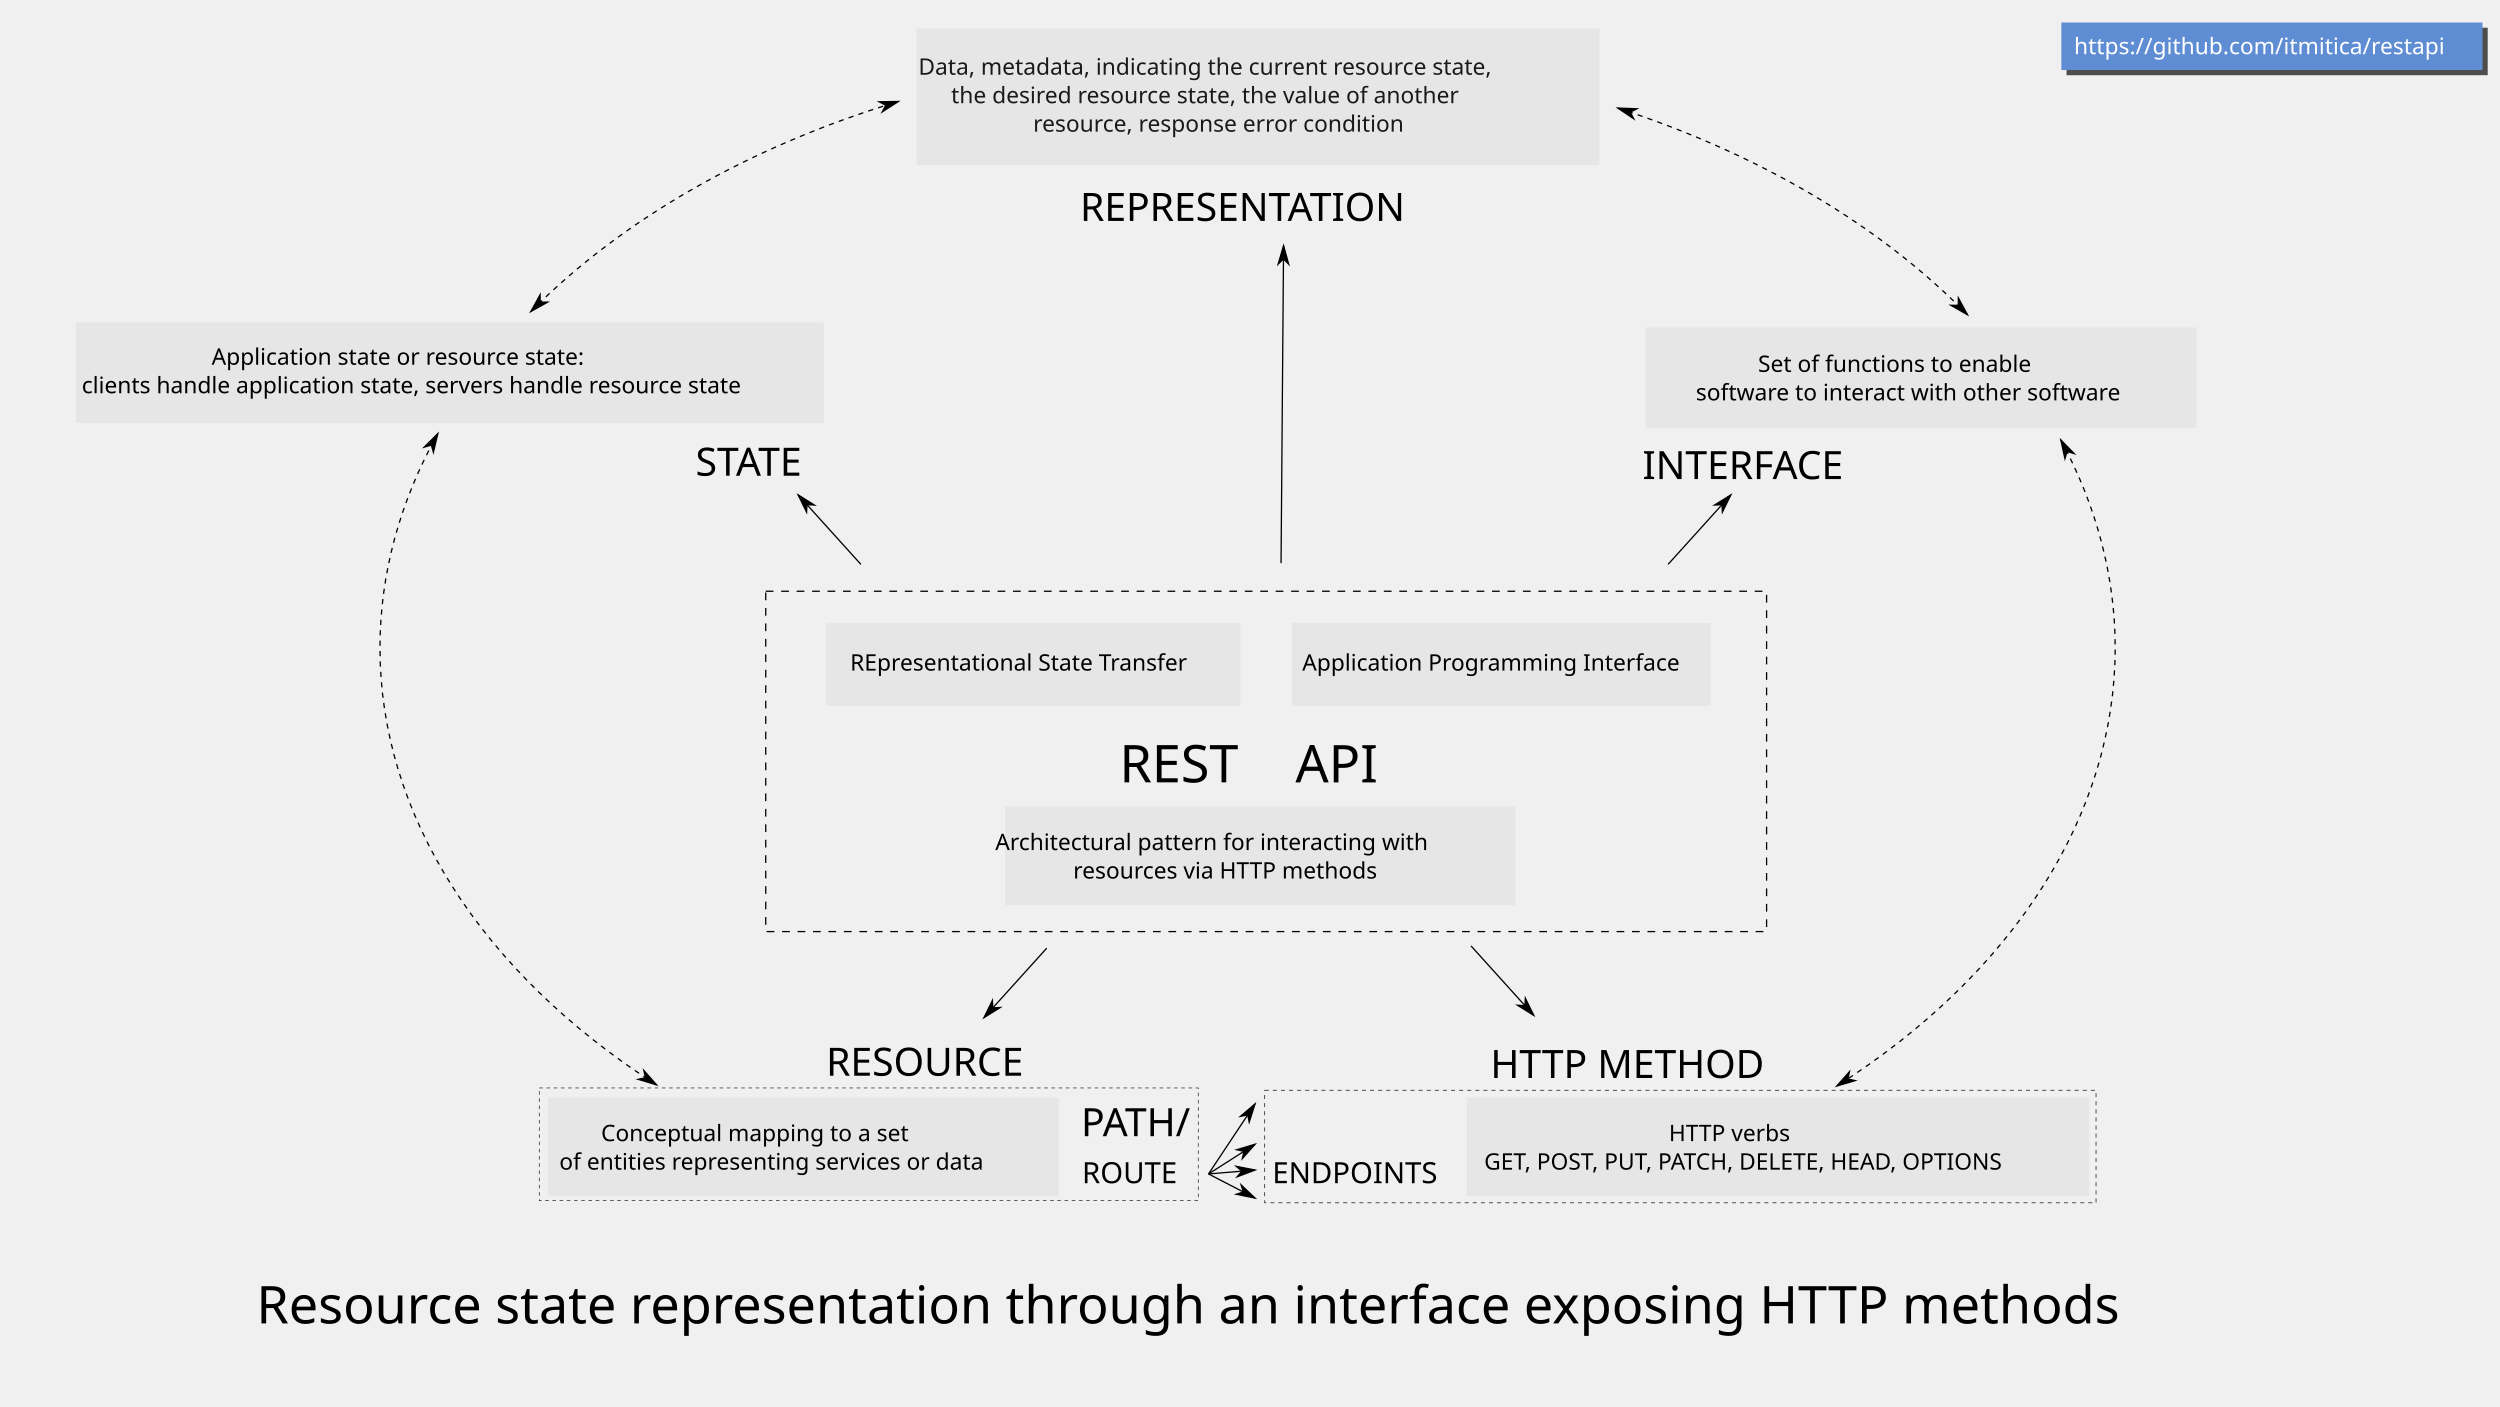
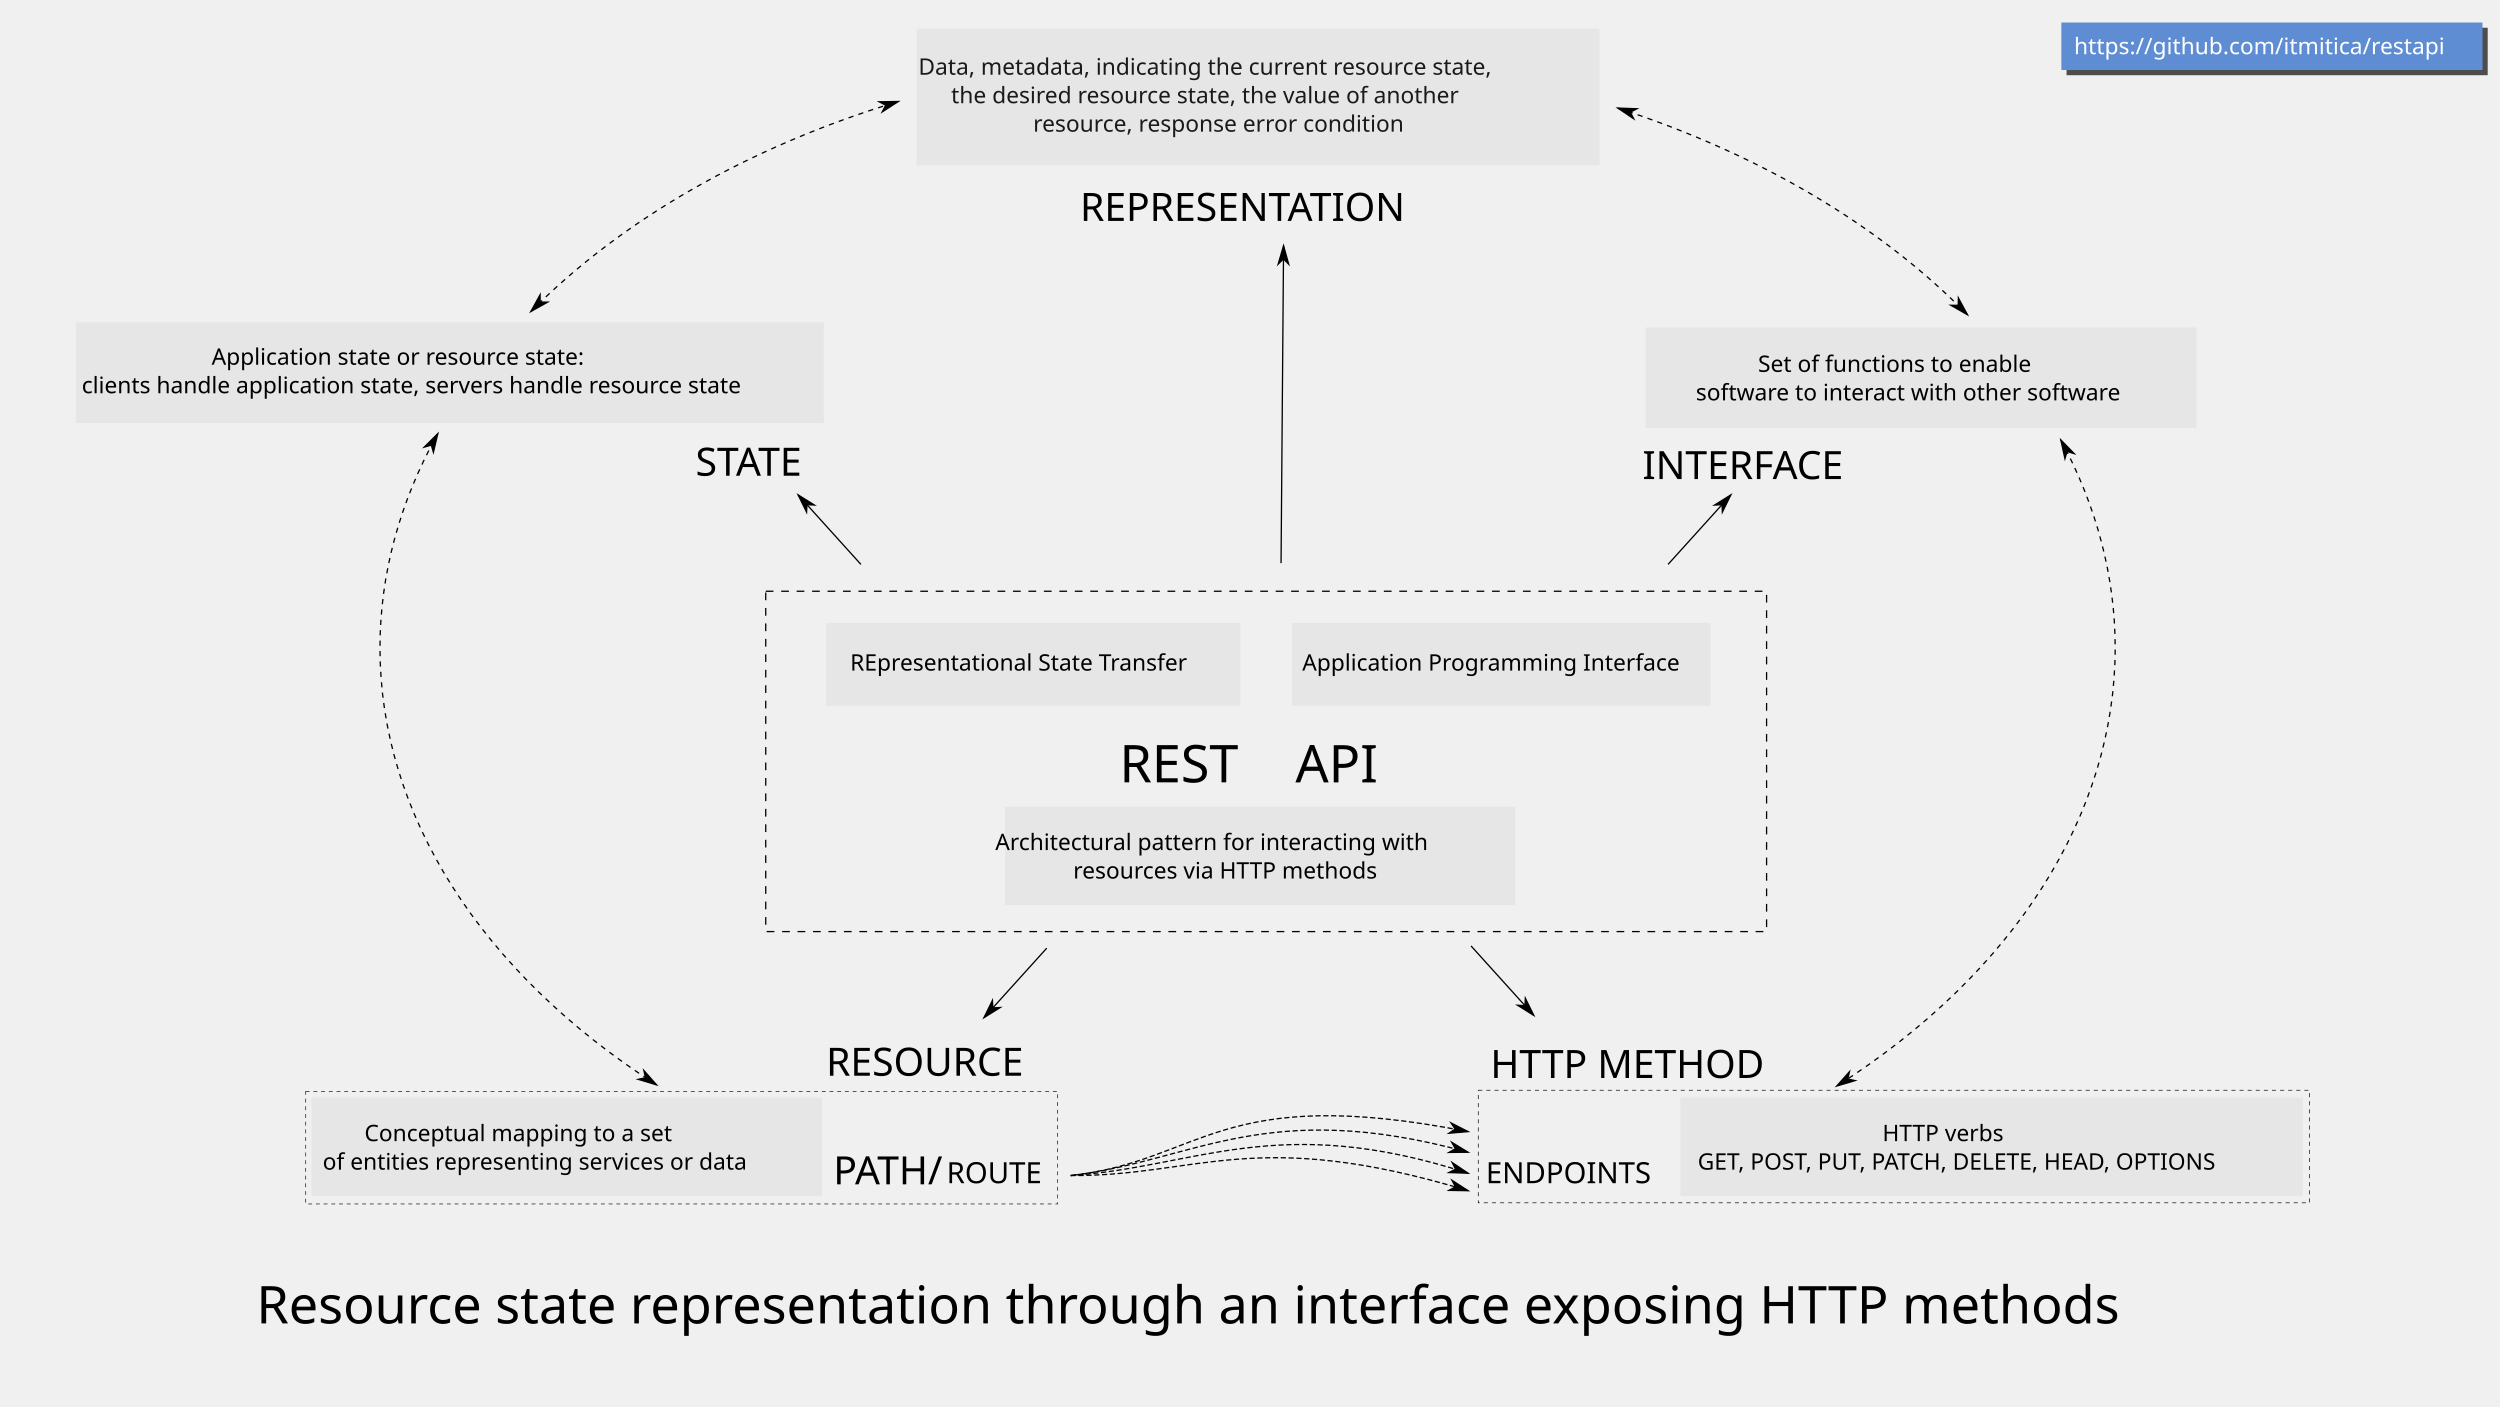
<svg xmlns="http://www.w3.org/2000/svg" width="1920" height="1080" viewBox="0 0 1920 1080" id="svg2" version="1.1">
  <defs id="defs4">
    <marker style="overflow:visible" id="marker5594" refX="0.0" refY="0.0" orient="auto">
      <path transform="scale(0.8) translate(12.5,0)" style="fill-rule:evenodd;stroke:#000000;stroke-width:1pt;stroke-opacity:1;fill:#000000;fill-opacity:1" d="M 0.0,0.0 L 5.0,-5.0 L -12.5,0.0 L 5.0,5.0 L 0.0,0.0 z " id="path5596" />
    </marker>
    <marker style="overflow:visible;" id="marker5284" refX="0.0" refY="0.0" orient="auto">
      <path transform="scale(0.8) rotate(180) translate(12.5,0)" style="fill-rule:evenodd;stroke:#000000;stroke-width:1pt;stroke-opacity:1;fill:#000000;fill-opacity:1" d="M 0.0,0.0 L 5.0,-5.0 L -12.5,0.0 L 5.0,5.0 L 0.0,0.0 z " id="path5286" />
    </marker>
    <marker orient="auto" refY="0.0" refX="0.0" id="marker4798" style="overflow:visible">
      <path id="path4800" d="M 0.0,0.0 L 5.0,-5.0 L -12.5,0.0 L 5.0,5.0 L 0.0,0.0 z " style="fill-rule:evenodd;stroke:#000000;stroke-width:1pt;stroke-opacity:1;fill:#000000;fill-opacity:1" transform="scale(0.8) translate(12.5,0)" />
    </marker>
    <marker style="overflow:visible;" id="marker4626" refX="0.0" refY="0.0" orient="auto">
      <path transform="scale(0.8) rotate(180) translate(12.5,0)" style="fill-rule:evenodd;stroke:#000000;stroke-width:1pt;stroke-opacity:1;fill:#000000;fill-opacity:1" d="M 0.0,0.0 L 5.0,-5.0 L -12.5,0.0 L 5.0,5.0 L 0.0,0.0 z " id="path4628" />
    </marker>
    <marker style="overflow:visible;" id="marker4496" refX="0.0" refY="0.0" orient="auto">
      <path transform="scale(0.8) rotate(180) translate(12.5,0)" style="fill-rule:evenodd;stroke:#000000;stroke-width:1pt;stroke-opacity:1;fill:#000000;fill-opacity:1" d="M 0.0,0.0 L 5.0,-5.0 L -12.5,0.0 L 5.0,5.0 L 0.0,0.0 z " id="path4498" />
    </marker>
    <marker style="overflow:visible;" id="marker4372" refX="0.0" refY="0.0" orient="auto">
      <path transform="scale(0.8) rotate(180) translate(12.5,0)" style="fill-rule:evenodd;stroke:#000000;stroke-width:1pt;stroke-opacity:1;fill:#000000;fill-opacity:1" d="M 0.0,0.0 L 5.0,-5.0 L -12.5,0.0 L 5.0,5.0 L 0.0,0.0 z " id="path4374" />
    </marker>
    <marker orient="auto" refY="0.0" refX="0.0" id="marker10507" style="overflow:visible;">
      <path id="path10509" d="M 0.0,0.0 L 5.0,-5.0 L -12.5,0.0 L 5.0,5.0 L 0.0,0.0 z " style="fill-rule:evenodd;stroke:#000000;stroke-width:1pt;stroke-opacity:1;fill:#000000;fill-opacity:1" transform="scale(0.8) rotate(180) translate(12.5,0)" />
    </marker>
    <marker style="overflow:visible" id="marker10377" refX="0.0" refY="0.0" orient="auto">
      <path transform="scale(0.8) translate(12.5,0)" style="fill-rule:evenodd;stroke:#000000;stroke-width:1pt;stroke-opacity:1;fill:#000000;fill-opacity:1" d="M 0.0,0.0 L 5.0,-5.0 L -12.5,0.0 L 5.0,5.0 L 0.0,0.0 z " id="path10379" />
    </marker>
    <marker orient="auto" refY="0.0" refX="0.0" id="marker10247" style="overflow:visible">
      <path id="path10249" d="M 0.0,0.0 L 5.0,-5.0 L -12.5,0.0 L 5.0,5.0 L 0.0,0.0 z " style="fill-rule:evenodd;stroke:#000000;stroke-width:1pt;stroke-opacity:1;fill:#000000;fill-opacity:1" transform="scale(0.8) translate(12.5,0)" />
    </marker>
    <marker style="overflow:visible;" id="marker10135" refX="0.0" refY="0.0" orient="auto">
      <path transform="scale(0.8) rotate(180) translate(12.5,0)" style="fill-rule:evenodd;stroke:#000000;stroke-width:1pt;stroke-opacity:1;fill:#000000;fill-opacity:1" d="M 0.0,0.0 L 5.0,-5.0 L -12.5,0.0 L 5.0,5.0 L 0.0,0.0 z " id="path10137" />
    </marker>
    <marker style="overflow:visible" id="marker10017" refX="0.0" refY="0.0" orient="auto">
      <path transform="scale(0.8) translate(12.5,0)" style="fill-rule:evenodd;stroke:#000000;stroke-width:1pt;stroke-opacity:1;fill:#000000;fill-opacity:1" d="M 0.0,0.0 L 5.0,-5.0 L -12.5,0.0 L 5.0,5.0 L 0.0,0.0 z " id="path10019" />
    </marker>
    <marker orient="auto" refY="0.0" refX="0.0" id="marker9917" style="overflow:visible;">
      <path id="path9919" d="M 0.0,0.0 L 5.0,-5.0 L -12.5,0.0 L 5.0,5.0 L 0.0,0.0 z " style="fill-rule:evenodd;stroke:#000000;stroke-width:1pt;stroke-opacity:1;fill:#000000;fill-opacity:1" transform="scale(0.8) rotate(180) translate(12.5,0)" />
    </marker>
    <marker style="overflow:visible;" id="marker8961" refX="0.0" refY="0.0" orient="auto">
      <path transform="scale(0.8) rotate(180) translate(12.5,0)" style="fill-rule:evenodd;stroke:#000000;stroke-width:1pt;stroke-opacity:1;fill:#000000;fill-opacity:1" d="M 0.0,0.0 L 5.0,-5.0 L -12.5,0.0 L 5.0,5.0 L 0.0,0.0 z " id="path8963" />
    </marker>
    <marker orient="auto" refY="0.0" refX="0.0" id="Arrow1Lstart" style="overflow:visible">
      <path id="path5207" d="M 0.0,0.0 L 5.0,-5.0 L -12.5,0.0 L 5.0,5.0 L 0.0,0.0 z " style="fill-rule:evenodd;stroke:#000000;stroke-width:1pt;stroke-opacity:1;fill:#000000;fill-opacity:1" transform="scale(0.8) translate(12.5,0)" />
    </marker>
    <marker style="overflow:visible;" id="marker8579" refX="0.0" refY="0.0" orient="auto">
      <path transform="scale(0.8) rotate(180) translate(12.5,0)" style="fill-rule:evenodd;stroke:#000000;stroke-width:1pt;stroke-opacity:1;fill:#000000;fill-opacity:1" d="M 0.0,0.0 L 5.0,-5.0 L -12.5,0.0 L 5.0,5.0 L 0.0,0.0 z " id="path8581" />
    </marker>
    <marker orient="auto" refY="0.0" refX="0.0" id="marker6315" style="overflow:visible">
      <path id="path6317" d="M 0.0,0.0 L 5.0,-5.0 L -12.5,0.0 L 5.0,5.0 L 0.0,0.0 z " style="fill-rule:evenodd;stroke:#000000;stroke-width:1pt;stroke-opacity:1;fill:#000000;fill-opacity:1" transform="scale(0.8) translate(12.5,0)" />
    </marker>
    <marker style="overflow:visible" id="marker6239" refX="0.0" refY="0.0" orient="auto">
      <path transform="scale(0.8) translate(12.5,0)" style="fill-rule:evenodd;stroke:#000000;stroke-width:1pt;stroke-opacity:1;fill:#000000;fill-opacity:1" d="M 0.0,0.0 L 5.0,-5.0 L -12.5,0.0 L 5.0,5.0 L 0.0,0.0 z " id="path6241" />
    </marker>
    <marker orient="auto" refY="0.0" refX="0.0" id="marker5992" style="overflow:visible;">
      <path id="path5994" d="M 0.0,0.0 L 5.0,-5.0 L -12.5,0.0 L 5.0,5.0 L 0.0,0.0 z " style="fill-rule:evenodd;stroke:#000000;stroke-width:1pt;stroke-opacity:1;fill:#000000;fill-opacity:1" transform="scale(0.8) rotate(180) translate(12.5,0)" />
    </marker>
    <marker style="overflow:visible;" id="marker5634" refX="0.0" refY="0.0" orient="auto">
      <path transform="scale(0.8) rotate(180) translate(12.5,0)" style="fill-rule:evenodd;stroke:#000000;stroke-width:1pt;stroke-opacity:1;fill:#000000;fill-opacity:1" d="M 0.0,0.0 L 5.0,-5.0 L -12.5,0.0 L 5.0,5.0 L 0.0,0.0 z " id="path5636" />
    </marker>
    <marker orient="auto" refY="0.0" refX="0.0" id="marker4816" style="overflow:visible;">
      <path id="path4818" d="M 0.0,0.0 L 5.0,-5.0 L -12.5,0.0 L 5.0,5.0 L 0.0,0.0 z " style="fill-rule:evenodd;stroke:#000000;stroke-width:1pt;stroke-opacity:1;fill:#000000;fill-opacity:1" transform="scale(0.8) rotate(180) translate(12.5,0)" />
    </marker>
    <marker style="overflow:visible;" id="marker4462" refX="0.0" refY="0.0" orient="auto">
      <path transform="scale(0.8) rotate(180) translate(12.5,0)" style="fill-rule:evenodd;stroke:#000000;stroke-width:1pt;stroke-opacity:1;fill:#000000;fill-opacity:1" d="M 0.0,0.0 L 5.0,-5.0 L -12.5,0.0 L 5.0,5.0 L 0.0,0.0 z " id="path4464" />
    </marker>
    <marker orient="auto" refY="0.0" refX="0.0" id="Arrow1Lend" style="overflow:visible;">
      <path id="path4181" d="M 0.0,0.0 L 5.0,-5.0 L -12.5,0.0 L 5.0,5.0 L 0.0,0.0 z " style="fill-rule:evenodd;stroke:#000000;stroke-width:1pt;stroke-opacity:1;fill:#000000;fill-opacity:1" transform="scale(0.8) rotate(180) translate(12.5,0)" />
    </marker>
    <marker orient="auto" refY="0" refX="0" id="marker4816-3" style="overflow:visible">
      <path id="path4818-6" d="M 0,0 5,-5 -12.5,0 5,5 0,0 Z" style="fill:#000000;fill-opacity:1;fill-rule:evenodd;stroke:#000000;stroke-width:1pt;stroke-opacity:1" transform="matrix(-0.8,0,0,-0.8,-10,0)" />
    </marker>
    <marker orient="auto" refY="0" refX="0" id="marker4816-5" style="overflow:visible">
      <path id="path4818-3" d="M 0,0 5,-5 -12.5,0 5,5 0,0 Z" style="fill:#000000;fill-opacity:1;fill-rule:evenodd;stroke:#000000;stroke-width:1pt;stroke-opacity:1" transform="matrix(-0.8,0,0,-0.8,-10,0)" />
    </marker>
  </defs>
  <g id="layer1" transform="translate(0,27.63784)">
    <text xml:space="preserve" style="font-style:normal;font-weight:normal;font-size:40px;line-height:125%;font-family:sans-serif;letter-spacing:0px;word-spacing:0px;fill:#000000;fill-opacity:1;stroke:none;stroke-width:1px;stroke-linecap:butt;stroke-linejoin:miter;stroke-opacity:1" x="994.889" y="573.233" id="text4136">
      <tspan id="tspan4138" x="994.889" y="573.233">API</tspan>
    </text>
    <text id="text4168" y="573.214" x="859.738" style="font-style:normal;font-weight:normal;font-size:40px;line-height:125%;font-family:sans-serif;letter-spacing:0px;word-spacing:0px;fill:#000000;fill-opacity:1;stroke:none;stroke-width:1px;stroke-linecap:butt;stroke-linejoin:miter;stroke-opacity:1" xml:space="preserve">
      <tspan y="573.214" x="859.738" id="tspan4170">REST</tspan>
    </text>
    <rect style="color:#000000;clip-rule:nonzero;display:inline;overflow:visible;visibility:visible;opacity:1;isolation:auto;mix-blend-mode:normal;color-interpolation:sRGB;color-interpolation-filters:linearRGB;solid-color:#000000;solid-opacity:1;fill:#e6e6e6;fill-opacity:1;fill-rule:nonzero;stroke:none;stroke-width:1px;stroke-linecap:butt;stroke-linejoin:miter;stroke-miterlimit:4;stroke-dasharray:none;stroke-dashoffset:0;stroke-opacity:1;marker:none;color-rendering:auto;image-rendering:auto;shape-rendering:auto;text-rendering:auto;enable-background:accumulate" id="rect4720" width="318.119" height="63.624" x="634.519" y="450.749" />
    <text id="text4251" y="487.389" x="652.913" style="font-style:normal;font-weight:normal;font-size:40px;line-height:125%;font-family:sans-serif;letter-spacing:0px;word-spacing:0px;fill:#000000;fill-opacity:1;stroke:none;stroke-width:1px;stroke-linecap:butt;stroke-linejoin:miter;stroke-opacity:1" xml:space="preserve">
      <tspan style="font-weight:normal;font-size:17.5px;text-align:start;text-anchor:start" id="tspan4275" y="487.389" x="652.913">REpresentational State Transfer</tspan>
    </text>
    <rect y="450.749" x="992.188" height="63.624" width="321.558" id="rect4722" style="color:#000000;clip-rule:nonzero;display:inline;overflow:visible;visibility:visible;opacity:1;isolation:auto;mix-blend-mode:normal;color-interpolation:sRGB;color-interpolation-filters:linearRGB;solid-color:#000000;solid-opacity:1;fill:#e6e6e6;fill-opacity:1;fill-rule:nonzero;stroke:none;stroke-width:1px;stroke-linecap:butt;stroke-linejoin:miter;stroke-miterlimit:4;stroke-dasharray:none;stroke-dashoffset:0;stroke-opacity:1;marker:none;color-rendering:auto;image-rendering:auto;shape-rendering:auto;text-rendering:auto;enable-background:accumulate" />
    <text xml:space="preserve" style="font-style:normal;font-weight:normal;font-size:40px;line-height:125%;font-family:sans-serif;letter-spacing:0px;word-spacing:0px;fill:#000000;fill-opacity:1;stroke:none;stroke-width:1px;stroke-linecap:butt;stroke-linejoin:miter;stroke-opacity:1" x="1000.123" y="487.389" id="text4335">
      <tspan id="tspan4353" x="1000.123" y="487.389" style="font-weight:normal;font-size:17.5px">Application Programming Interface</tspan>
    </text>
    <rect style="color:#000000;clip-rule:nonzero;display:inline;overflow:visible;visibility:visible;opacity:1;isolation:auto;mix-blend-mode:normal;color-interpolation:sRGB;color-interpolation-filters:linearRGB;solid-color:#000000;solid-opacity:1;fill:#e6e6e6;fill-opacity:1;fill-rule:nonzero;stroke:none;stroke-width:1px;stroke-linecap:butt;stroke-linejoin:miter;stroke-miterlimit:4;stroke-dasharray:none;stroke-dashoffset:0;stroke-opacity:1;marker:none;color-rendering:auto;image-rendering:auto;shape-rendering:auto;text-rendering:auto;enable-background:accumulate" id="rect4724" width="392.06" height="75.661" x="771.804" y="591.808" />
    <text xml:space="preserve" style="font-style:normal;font-weight:normal;font-size:40px;line-height:125%;font-family:sans-serif;letter-spacing:0px;word-spacing:0px;fill:#000000;fill-opacity:1;stroke:none;stroke-width:1px;stroke-linecap:butt;stroke-linejoin:miter;stroke-opacity:1" x="966.931" y="625.225" id="text4179">
      <tspan x="966.931" y="625.225" id="tspan4197" style="font-weight:normal;font-size:17.5px;text-align:center;text-anchor:middle">Architectural pattern for interacting with</tspan>
      <tspan x="966.931" y="647.1" style="font-weight:normal;font-size:17.5px;text-align:center;text-anchor:middle" id="tspan4469">resources via HTTP methods</tspan>
    </text>
    <text xml:space="preserve" style="color:#000000;font-style:normal;font-variant:normal;font-weight:normal;font-stretch:normal;font-size:30px;line-height:125%;font-family:sans-serif;text-indent:0;text-align:start;text-decoration:none;text-decoration-line:none;text-decoration-style:solid;text-decoration-color:#000000;letter-spacing:0px;word-spacing:0px;text-transform:none;direction:ltr;block-progression:tb;writing-mode:lr-tb;baseline-shift:baseline;text-anchor:start;white-space:normal;clip-rule:nonzero;display:inline;overflow:visible;visibility:visible;opacity:1;isolation:auto;mix-blend-mode:normal;color-interpolation:sRGB;color-interpolation-filters:linearRGB;solid-color:#000000;solid-opacity:1;fill:#000000;fill-opacity:1;fill-rule:nonzero;stroke:none;stroke-width:1px;stroke-linecap:butt;stroke-linejoin:miter;stroke-miterlimit:4;stroke-dasharray:none;stroke-dashoffset:0;stroke-opacity:1;color-rendering:auto;image-rendering:auto;shape-rendering:auto;text-rendering:auto;enable-background:accumulate" x="829.483" y="142.017" id="text4479">
      <tspan id="tspan4481" x="829.483" y="142.017">REPRESENTATION</tspan>
    </text>
    <text id="text4483" y="337.707" x="534.182" style="color:#000000;font-style:normal;font-variant:normal;font-weight:normal;font-stretch:normal;font-size:30px;line-height:125%;font-family:sans-serif;text-indent:0;text-align:start;text-decoration:none;text-decoration-line:none;text-decoration-style:solid;text-decoration-color:#000000;letter-spacing:0px;word-spacing:0px;text-transform:none;direction:ltr;block-progression:tb;writing-mode:lr-tb;baseline-shift:baseline;text-anchor:start;white-space:normal;clip-rule:nonzero;display:inline;overflow:visible;visibility:visible;opacity:1;isolation:auto;mix-blend-mode:normal;color-interpolation:sRGB;color-interpolation-filters:linearRGB;solid-color:#000000;solid-opacity:1;fill:#000000;fill-opacity:1;fill-rule:nonzero;stroke:none;stroke-width:1px;stroke-linecap:butt;stroke-linejoin:miter;stroke-miterlimit:4;stroke-dasharray:none;stroke-dashoffset:0;stroke-opacity:1;color-rendering:auto;image-rendering:auto;shape-rendering:auto;text-rendering:auto;enable-background:accumulate" xml:space="preserve">
      <tspan y="337.707" x="534.182" id="tspan4485">STATE</tspan>
    </text>
    <text xml:space="preserve" style="font-style:normal;font-weight:normal;font-size:40px;line-height:125%;font-family:sans-serif;letter-spacing:0px;word-spacing:0px;fill:#000000;fill-opacity:1;stroke:none;stroke-width:1px;stroke-linecap:butt;stroke-linejoin:miter;stroke-opacity:1" x="634.484" y="798.527" id="text4493">
      <tspan id="tspan4495" x="634.484" y="798.527" style="font-size:30px">RESOURCE</tspan>
    </text>
    <text id="text4497" y="800.246" x="1144.637" style="color:#000000;font-style:normal;font-variant:normal;font-weight:normal;font-stretch:normal;font-size:30px;line-height:125%;font-family:sans-serif;text-indent:0;text-align:start;text-decoration:none;text-decoration-line:none;text-decoration-style:solid;text-decoration-color:#000000;letter-spacing:0px;word-spacing:0px;text-transform:none;direction:ltr;block-progression:tb;writing-mode:lr-tb;baseline-shift:baseline;text-anchor:start;white-space:normal;clip-rule:nonzero;display:inline;overflow:visible;visibility:visible;opacity:1;isolation:auto;mix-blend-mode:normal;color-interpolation:sRGB;color-interpolation-filters:linearRGB;solid-color:#000000;solid-opacity:1;fill:#000000;fill-opacity:1;fill-rule:nonzero;stroke:none;stroke-width:1px;stroke-linecap:butt;stroke-linejoin:miter;stroke-miterlimit:4;stroke-dasharray:none;stroke-dashoffset:0;stroke-opacity:1;color-rendering:auto;image-rendering:auto;shape-rendering:auto;text-rendering:auto;enable-background:accumulate" xml:space="preserve">
      <tspan y="800.246" x="1144.637" id="tspan4499">HTTP METHOD</tspan>
    </text>
    <text xml:space="preserve" style="color:#000000;font-style:normal;font-variant:normal;font-weight:normal;font-stretch:normal;font-size:30px;line-height:125%;font-family:sans-serif;text-indent:0;text-align:start;text-decoration:none;text-decoration-line:none;text-decoration-style:solid;text-decoration-color:#000000;letter-spacing:0px;word-spacing:0px;text-transform:none;direction:ltr;block-progression:tb;writing-mode:lr-tb;baseline-shift:baseline;text-anchor:start;white-space:normal;clip-rule:nonzero;display:inline;overflow:visible;visibility:visible;opacity:1;isolation:auto;mix-blend-mode:normal;color-interpolation:sRGB;color-interpolation-filters:linearRGB;solid-color:#000000;solid-opacity:1;fill:#000000;fill-opacity:1;fill-rule:nonzero;stroke:none;stroke-width:1px;stroke-linecap:butt;stroke-linejoin:miter;stroke-miterlimit:4;stroke-dasharray:none;stroke-dashoffset:0;stroke-opacity:1;color-rendering:auto;image-rendering:auto;shape-rendering:auto;text-rendering:auto;enable-background:accumulate" x="1261.407" y="340.298" id="text4565">
      <tspan id="tspan4567" x="1261.407" y="340.298">INTERFACE</tspan>
    </text>
    <rect y="223.766" x="1263.879" height="77.257" width="423.013" id="rect4718" style="color:#000000;clip-rule:nonzero;display:inline;overflow:visible;visibility:visible;opacity:1;isolation:auto;mix-blend-mode:normal;color-interpolation:sRGB;color-interpolation-filters:linearRGB;solid-color:#000000;solid-opacity:1;fill:#e6e6e6;fill-opacity:1;fill-rule:nonzero;stroke:none;stroke-width:1px;stroke-linecap:butt;stroke-linejoin:miter;stroke-miterlimit:4;stroke-dasharray:none;stroke-dashoffset:0;stroke-opacity:1;marker:none;color-rendering:auto;image-rendering:auto;shape-rendering:auto;text-rendering:auto;enable-background:accumulate" />
    <text id="text4573" y="257.981" x="1491.447" style="font-style:normal;font-weight:normal;font-size:40px;line-height:125%;font-family:sans-serif;text-align:center;letter-spacing:0px;word-spacing:0px;text-anchor:middle;fill:#000000;fill-opacity:1;stroke:none;stroke-width:1px;stroke-linecap:butt;stroke-linejoin:miter;stroke-opacity:1" xml:space="preserve">
      <tspan id="tspan4579" style="font-weight:normal;font-size:17.5px;text-align:center;text-anchor:middle" y="257.981" x="1491.447">Set of functions to enable</tspan>
      <tspan id="tspan4583" style="font-weight:normal;font-size:17.5px;text-align:center;text-anchor:middle" y="279.856" x="1491.447">software to interact with other software</tspan>
    </text>
    <rect y="-5.644" x="703.958" height="104.893" width="524.467" id="rect4639" style="color:#000000;clip-rule:nonzero;display:inline;overflow:visible;visibility:visible;opacity:1;isolation:auto;mix-blend-mode:normal;color-interpolation:sRGB;color-interpolation-filters:linearRGB;solid-color:#000000;solid-opacity:1;fill:#e6e6e6;fill-opacity:1;fill-rule:nonzero;stroke:none;stroke-width:1px;stroke-linecap:butt;stroke-linejoin:miter;stroke-miterlimit:4;stroke-dasharray:none;stroke-dashoffset:0;stroke-opacity:1;marker:none;color-rendering:auto;image-rendering:auto;shape-rendering:auto;text-rendering:auto;enable-background:accumulate" />
    <text xml:space="preserve" style="font-style:normal;font-weight:normal;font-size:40px;line-height:125%;font-family:sans-serif;text-align:center;letter-spacing:0px;word-spacing:0px;text-anchor:middle;fill:#1a1a1a;fill-opacity:1;stroke:none;stroke-width:1px;stroke-linecap:butt;stroke-linejoin:miter;stroke-opacity:1" x="961.803" y="29.756" id="text4595">
      <tspan x="961.803" y="29.756" style="font-weight:normal;font-size:17.5px;text-align:center;text-anchor:middle;fill:#1a1a1a" id="tspan4605">Data, metadata, indicating the current resource state,</tspan>
      <tspan id="tspan4635" x="961.803" y="51.631" style="font-weight:normal;font-size:17.5px;text-align:center;text-anchor:middle;fill:#1a1a1a">the desired resource state, the value of another</tspan>
      <tspan id="tspan4637" x="961.803" y="73.506" style="font-weight:normal;font-size:17.5px;text-align:center;text-anchor:middle;fill:#1a1a1a">resource, response error condition</tspan>
    </text>
    <rect style="color:#000000;clip-rule:nonzero;display:inline;overflow:visible;visibility:visible;opacity:1;isolation:auto;mix-blend-mode:normal;color-interpolation:sRGB;color-interpolation-filters:linearRGB;solid-color:#000000;solid-opacity:1;fill:#e6e6e6;fill-opacity:1;fill-rule:nonzero;stroke:none;stroke-width:1px;stroke-linecap:butt;stroke-linejoin:miter;stroke-miterlimit:4;stroke-dasharray:none;stroke-dashoffset:0;stroke-opacity:1;marker:none;color-rendering:auto;image-rendering:auto;shape-rendering:auto;text-rendering:auto;enable-background:accumulate" id="rect4716" width="574.334" height="77.38" x="58.297" y="219.912" />
    <text id="text4619" y="252.493" x="341.936" style="font-style:normal;font-weight:normal;font-size:40px;line-height:125%;font-family:sans-serif;text-align:center;letter-spacing:0px;word-spacing:0px;text-anchor:middle;fill:#000000;fill-opacity:1;stroke:none;stroke-width:1px;stroke-linecap:butt;stroke-linejoin:miter;stroke-opacity:1" xml:space="preserve">
      <tspan id="tspan4623" style="font-weight:normal;font-size:17.5px;text-align:center;text-anchor:middle" y="252.493" x="341.936">Application state or resource state:</tspan>
      <tspan id="tspan4629" style="font-weight:normal;font-size:17.5px;text-align:center;text-anchor:middle" y="274.368" x="341.936">clients handle application state, servers handle resource state</tspan>
    </text>
    <rect style="color:#000000;clip-rule:nonzero;display:inline;overflow:visible;visibility:visible;opacity:1;isolation:auto;mix-blend-mode:normal;color-interpolation:sRGB;color-interpolation-filters:linearRGB;solid-color:#000000;solid-opacity:1;fill:none;fill-opacity:1;fill-rule:nonzero;stroke:#000000;stroke-width:0.989;stroke-linecap:butt;stroke-linejoin:miter;stroke-miterlimit:4;stroke-dasharray:5.934, 5.934;stroke-dashoffset:0;stroke-opacity:1;marker:none;color-rendering:auto;image-rendering:auto;shape-rendering:auto;text-rendering:auto;enable-background:accumulate" id="rect4170" width="768.656" height="261.385" x="588.085" y="426.436" />
    <path style="fill:none;fill-rule:evenodd;stroke:#000000;stroke-width:1px;stroke-linecap:butt;stroke-linejoin:miter;stroke-opacity:1;marker-end:url(#Arrow1Lend)" d="m 1281.075,405.806 48.148,-53.306" id="path4172" />
    <path id="path4460" d="m 661.161,405.806 -48.148,-53.306" style="fill:none;fill-rule:evenodd;stroke:#000000;stroke-width:1px;stroke-linecap:butt;stroke-linejoin:miter;stroke-opacity:1;marker-end:url(#marker4462)" />
    <path style="fill:none;fill-rule:evenodd;stroke:#000000;stroke-width:1px;stroke-linecap:butt;stroke-linejoin:miter;stroke-opacity:1;marker-end:url(#marker4816)" d="m 983.851,404.857 1.928,-243.695" id="path4814" />
    <path id="path5630" d="m 1129.753,698.836 48.148,53.306" style="fill:none;fill-rule:evenodd;stroke:#000000;stroke-width:1px;stroke-linecap:butt;stroke-linejoin:miter;stroke-opacity:1;marker-end:url(#marker5634)" />
    <path style="fill:none;fill-rule:evenodd;stroke:#000000;stroke-width:1px;stroke-linecap:butt;stroke-linejoin:miter;stroke-opacity:1;marker-end:url(#marker5992)" d="m 803.885,700.556 -48.148,53.306" id="path5632" />
-     <rect y="815.351" x="421.013" height="75.661" width="392.06" id="rect4216" style="color:#000000;clip-rule:nonzero;display:inline;overflow:visible;visibility:visible;opacity:1;isolation:auto;mix-blend-mode:normal;color-interpolation:sRGB;color-interpolation-filters:linearRGB;solid-color:#000000;solid-opacity:1;fill:#e6e6e6;fill-opacity:1;fill-rule:nonzero;stroke:none;stroke-width:1px;stroke-linecap:butt;stroke-linejoin:miter;stroke-miterlimit:4;stroke-dasharray:none;stroke-dashoffset:0;stroke-opacity:1;marker:none;color-rendering:auto;image-rendering:auto;shape-rendering:auto;text-rendering:auto;enable-background:accumulate" />
-     <text id="text4218" y="848.768" x="616.14" style="font-style:normal;font-weight:normal;font-size:40px;line-height:125%;font-family:sans-serif;letter-spacing:0px;word-spacing:0px;fill:#000000;fill-opacity:1;stroke:none;stroke-width:1px;stroke-linecap:butt;stroke-linejoin:miter;stroke-opacity:1" xml:space="preserve">
-       <tspan style="font-weight:normal;font-size:17.5px;text-align:center;text-anchor:middle" y="848.768" x="616.14" id="tspan4226">Conceptual mapping to a set</tspan>
-       <tspan style="font-weight:normal;font-size:17.5px;text-align:center;text-anchor:middle" y="870.643" x="616.14" id="tspan4230"> of entities representing services or data</tspan>
+     <rect y="815.351" x="239.293" height="75.661" width="392.06" id="rect4216" style="color:#000000;clip-rule:nonzero;display:inline;overflow:visible;visibility:visible;opacity:1;isolation:auto;mix-blend-mode:normal;color-interpolation:sRGB;color-interpolation-filters:linearRGB;solid-color:#000000;solid-opacity:1;fill:#e6e6e6;fill-opacity:1;fill-rule:nonzero;stroke:none;stroke-width:1px;stroke-linecap:butt;stroke-linejoin:miter;stroke-miterlimit:4;stroke-dasharray:none;stroke-dashoffset:0;stroke-opacity:1;marker:none;color-rendering:auto;image-rendering:auto;shape-rendering:auto;text-rendering:auto;enable-background:accumulate" />
+     <text id="text4218" y="848.768" x="434.42" style="font-style:normal;font-weight:normal;font-size:40px;line-height:125%;font-family:sans-serif;letter-spacing:0px;word-spacing:0px;fill:#000000;fill-opacity:1;stroke:none;stroke-width:1px;stroke-linecap:butt;stroke-linejoin:miter;stroke-opacity:1" xml:space="preserve">
+       <tspan style="font-weight:normal;font-size:17.5px;text-align:center;text-anchor:middle" y="848.768" x="434.42" id="tspan4226">Conceptual mapping to a set</tspan>
+       <tspan style="font-weight:normal;font-size:17.5px;text-align:center;text-anchor:middle" y="870.643" x="434.42" id="tspan4230"> of entities representing services or data</tspan>
    </text>
-     <rect style="color:#000000;clip-rule:nonzero;display:inline;overflow:visible;visibility:visible;opacity:1;isolation:auto;mix-blend-mode:normal;color-interpolation:sRGB;color-interpolation-filters:linearRGB;solid-color:#000000;solid-opacity:1;fill:#e6e6e6;fill-opacity:1;fill-rule:nonzero;stroke:none;stroke-width:1px;stroke-linecap:butt;stroke-linejoin:miter;stroke-miterlimit:4;stroke-dasharray:none;stroke-dashoffset:0;stroke-opacity:1;marker:none;color-rendering:auto;image-rendering:auto;shape-rendering:auto;text-rendering:auto;enable-background:accumulate" id="rect8937" width="478.039" height="75.661" x="1126.521" y="815.351" />
-     <text xml:space="preserve" style="font-style:normal;font-weight:normal;font-size:40px;line-height:125%;font-family:sans-serif;letter-spacing:0px;word-spacing:0px;fill:#000000;fill-opacity:1;stroke:none;stroke-width:1px;stroke-linecap:butt;stroke-linejoin:miter;stroke-opacity:1" x="1364.637" y="848.768" id="text8939">
-       <tspan id="tspan8943" x="1364.637" y="848.768" style="font-weight:normal;font-size:17.5px;text-align:center;text-anchor:middle">HTTP verbs</tspan>
-       <tspan x="1364.637" y="870.643" style="font-weight:normal;font-size:17.5px;text-align:center;text-anchor:middle" id="tspan8947">GET, POST, PUT, PATCH, DELETE, HEAD, OPTIONS</tspan>
+     <rect style="color:#000000;clip-rule:nonzero;display:inline;overflow:visible;visibility:visible;opacity:1;isolation:auto;mix-blend-mode:normal;color-interpolation:sRGB;color-interpolation-filters:linearRGB;solid-color:#000000;solid-opacity:1;fill:#e6e6e6;fill-opacity:1;fill-rule:nonzero;stroke:none;stroke-width:1px;stroke-linecap:butt;stroke-linejoin:miter;stroke-miterlimit:4;stroke-dasharray:none;stroke-dashoffset:0;stroke-opacity:1;marker:none;color-rendering:auto;image-rendering:auto;shape-rendering:auto;text-rendering:auto;enable-background:accumulate" id="rect8937" width="478.039" height="75.661" x="1290.521" y="815.351" />
+     <text xml:space="preserve" style="font-style:normal;font-weight:normal;font-size:40px;line-height:125%;font-family:sans-serif;letter-spacing:0px;word-spacing:0px;fill:#000000;fill-opacity:1;stroke:none;stroke-width:1px;stroke-linecap:butt;stroke-linejoin:miter;stroke-opacity:1" x="1528.637" y="848.768" id="text8939">
+       <tspan id="tspan8943" x="1528.637" y="848.768" style="font-weight:normal;font-size:17.5px;text-align:center;text-anchor:middle">HTTP verbs</tspan>
+       <tspan x="1528.637" y="870.643" style="font-weight:normal;font-size:17.5px;text-align:center;text-anchor:middle" id="tspan8947">GET, POST, PUT, PATCH, DELETE, HEAD, OPTIONS</tspan>
    </text>
    <text xml:space="preserve" style="font-style:normal;font-weight:normal;font-size:40px;line-height:125%;font-family:sans-serif;letter-spacing:0px;word-spacing:0px;fill:#000000;fill-opacity:1;stroke:none;stroke-width:1px;stroke-linecap:butt;stroke-linejoin:miter;stroke-opacity:1" x="196.914" y="988.738" id="text8949">
      <tspan id="tspan8951" x="196.914" y="988.738">Resource state representation through an interface exposing HTTP methods</tspan>
    </text>
    <path style="color:#000000;clip-rule:nonzero;display:inline;overflow:visible;visibility:visible;opacity:1;isolation:auto;mix-blend-mode:normal;color-interpolation:sRGB;color-interpolation-filters:linearRGB;solid-color:#000000;solid-opacity:1;fill:none;fill-opacity:1;fill-rule:evenodd;stroke:#000000;stroke-width:1;stroke-linecap:butt;stroke-linejoin:miter;stroke-miterlimit:4;stroke-dasharray:4, 4;stroke-dashoffset:0;stroke-opacity:1;color-rendering:auto;image-rendering:auto;shape-rendering:auto;text-rendering:auto;enable-background:accumulate;marker-end:url(#marker10135);marker-start:url(#marker10247)" d="M 407.755 239.195 A 666.321 458.4 0 0 1 689.869 77.972 " id="path9879" transform="translate(0,-27.63784)" />
    <path style="color:#000000;clip-rule:nonzero;display:inline;overflow:visible;visibility:visible;opacity:1;isolation:auto;mix-blend-mode:normal;color-interpolation:sRGB;color-interpolation-filters:linearRGB;solid-color:#000000;solid-opacity:1;fill:none;fill-opacity:1;fill-rule:evenodd;stroke:#000000;stroke-width:1;stroke-linecap:butt;stroke-linejoin:miter;stroke-miterlimit:4;stroke-dasharray:4, 4;stroke-dashoffset:0;stroke-opacity:1;color-rendering:auto;image-rendering:auto;shape-rendering:auto;text-rendering:auto;enable-background:accumulate;marker-start:url(#marker10377);marker-end:url(#marker10507)" d="M 504.165 833.121 A 666.321 458.4 0 0 1 291.82 497.577 A 666.321 458.4 0 0 1 336.191 333.095 " id="path9872" transform="translate(0,-27.63784)" />
    <path style="color:#000000;clip-rule:nonzero;display:inline;overflow:visible;visibility:visible;opacity:1;isolation:auto;mix-blend-mode:normal;color-interpolation:sRGB;color-interpolation-filters:linearRGB;solid-color:#000000;solid-opacity:1;fill:none;fill-opacity:1;fill-rule:evenodd;stroke:#000000;stroke-width:1;stroke-linecap:butt;stroke-linejoin:miter;stroke-miterlimit:4;stroke-dasharray:4, 4;stroke-dashoffset:0;stroke-opacity:1;color-rendering:auto;image-rendering:auto;shape-rendering:auto;text-rendering:auto;enable-background:accumulate;marker-start:url(#Arrow1Lstart);marker-end:url(#marker8961)" d="M 1582.743 337.922 A 666.321 458.4 0 0 1 1624.462 497.577 L 1624.462 497.577 A 666.321 458.4 0 0 1 1410.66 834.05 " id="path9858" transform="translate(0,-27.63784)" />
    <path style="color:#000000;clip-rule:nonzero;display:inline;overflow:visible;visibility:visible;opacity:1;isolation:auto;mix-blend-mode:normal;color-interpolation:sRGB;color-interpolation-filters:linearRGB;solid-color:#000000;solid-opacity:1;fill:none;fill-opacity:1;fill-rule:evenodd;stroke:#000000;stroke-width:1;stroke-linecap:butt;stroke-linejoin:miter;stroke-miterlimit:4;stroke-dasharray:4, 4;stroke-dashoffset:0;stroke-opacity:1;color-rendering:auto;image-rendering:auto;shape-rendering:auto;text-rendering:auto;enable-background:accumulate;marker-end:url(#marker9917);marker-start:url(#marker10017)" d="M 1242.53 83.025 A 666.321 458.4 0 0 1 1510.98 241.686 " id="path9846" transform="translate(0,-27.63784)" />
    <rect y="-6.347" x="1587.121" height="36.477" width="323.433" id="rect4340" style="color:#000000;clip-rule:nonzero;display:inline;overflow:visible;visibility:visible;opacity:1;isolation:auto;mix-blend-mode:normal;color-interpolation:sRGB;color-interpolation-filters:linearRGB;solid-color:#000000;solid-opacity:1;fill:#4d4d4d;fill-opacity:1;fill-rule:nonzero;stroke:none;stroke-width:1;stroke-linecap:butt;stroke-linejoin:miter;stroke-miterlimit:4;stroke-dasharray:6, 6;stroke-dashoffset:0;stroke-opacity:1;marker:none;color-rendering:auto;image-rendering:auto;shape-rendering:auto;text-rendering:auto;enable-background:accumulate" />
    <rect style="color:#000000;clip-rule:nonzero;display:inline;overflow:visible;visibility:visible;opacity:1;isolation:auto;mix-blend-mode:normal;color-interpolation:sRGB;color-interpolation-filters:linearRGB;solid-color:#000000;solid-opacity:1;fill:#5f8dd3;fill-opacity:1;fill-rule:nonzero;stroke:none;stroke-width:1;stroke-linecap:butt;stroke-linejoin:miter;stroke-miterlimit:4;stroke-dasharray:6, 6;stroke-dashoffset:0;stroke-opacity:1;marker:none;color-rendering:auto;image-rendering:auto;shape-rendering:auto;text-rendering:auto;enable-background:accumulate" id="rect4338" width="323.433" height="36.477" x="1583.121" y="-10.347" />
    <text xml:space="preserve" style="font-style:normal;font-weight:normal;font-size:40px;line-height:125%;font-family:sans-serif;letter-spacing:0px;word-spacing:0px;fill:#ffffff;fill-opacity:1;stroke:none;stroke-width:1px;stroke-linecap:butt;stroke-linejoin:miter;stroke-opacity:1;" x="1592.849" y="13.971" id="text4334">
      <tspan id="tspan4336" x="1592.849" y="13.971" style="font-size:17.5px;fill:#ffffff;">https://github.com/itmitica/restapi</tspan>
    </text>
-     <text id="text4338" y="844.955" x="830.265" style="font-style:normal;font-weight:normal;font-size:40px;line-height:125%;font-family:sans-serif;letter-spacing:0px;word-spacing:0px;fill:#000000;fill-opacity:1;stroke:none;stroke-width:1px;stroke-linecap:butt;stroke-linejoin:miter;stroke-opacity:1" xml:space="preserve">
-       <tspan style="font-size:30px" y="844.955" x="830.265" id="tspan4340">PATH/</tspan>
+     <text id="text4338" y="881.925" x="640.006" style="font-style:normal;font-weight:normal;font-size:40px;line-height:125%;font-family:sans-serif;letter-spacing:0px;word-spacing:0px;fill:#000000;fill-opacity:1;stroke:none;stroke-width:1px;stroke-linecap:butt;stroke-linejoin:miter;stroke-opacity:1" xml:space="preserve">
+       <tspan style="font-size:30px" y="881.925" x="640.006" id="tspan4340">PATH/</tspan>
    </text>
-     <text xml:space="preserve" style="font-style:normal;font-weight:normal;font-size:22.5px;line-height:125%;font-family:sans-serif;letter-spacing:0px;word-spacing:0px;fill:#000000;fill-opacity:1;stroke:none;stroke-width:1px;stroke-linecap:butt;stroke-linejoin:miter;stroke-opacity:1" x="831.001" y="881.065" id="text4342">
-       <tspan id="tspan4344" x="831.001" y="881.065" style="font-size:22.5px">ROUTE</tspan>
+     <text xml:space="preserve" style="font-style:normal;font-weight:normal;font-size:22.5px;line-height:125%;font-family:sans-serif;letter-spacing:0px;word-spacing:0px;fill:#000000;fill-opacity:1;stroke:none;stroke-width:1px;stroke-linecap:butt;stroke-linejoin:miter;stroke-opacity:1" x="727.001" y="881.065" id="text4342">
+       <tspan id="tspan4344" x="727.001" y="881.065" style="font-size:22.5px">ROUTE</tspan>
    </text>
-     <text id="text4346" y="881.065" x="977.164" style="font-style:normal;font-weight:normal;font-size:40px;line-height:125%;font-family:sans-serif;letter-spacing:0px;word-spacing:0px;fill:#000000;fill-opacity:1;stroke:none;stroke-width:1px;stroke-linecap:butt;stroke-linejoin:miter;stroke-opacity:1" xml:space="preserve">
-       <tspan style="font-size:22.5px" y="881.065" x="977.164" id="tspan4348">ENDPOINTS</tspan>
+     <text id="text4346" y="881.065" x="1141.164" style="font-style:normal;font-weight:normal;font-size:40px;line-height:125%;font-family:sans-serif;letter-spacing:0px;word-spacing:0px;fill:#000000;fill-opacity:1;stroke:none;stroke-width:1px;stroke-linecap:butt;stroke-linejoin:miter;stroke-opacity:1" xml:space="preserve">
+       <tspan style="font-size:22.5px" y="881.065" x="1141.164" id="tspan4348">ENDPOINTS</tspan>
    </text>
-     <rect y="807.915" x="414.146" height="86.516" width="506.09" id="rect4350" style="color:#000000;clip-rule:nonzero;display:inline;overflow:visible;visibility:visible;opacity:1;isolation:auto;mix-blend-mode:normal;color-interpolation:sRGB;color-interpolation-filters:linearRGB;solid-color:#000000;solid-opacity:1;fill:none;fill-opacity:1;fill-rule:nonzero;stroke:#000000;stroke-width:0.462;stroke-linecap:butt;stroke-linejoin:miter;stroke-miterlimit:4;stroke-dasharray:2.77, 2.77;stroke-dashoffset:0;stroke-opacity:1;marker:none;color-rendering:auto;image-rendering:auto;shape-rendering:auto;text-rendering:auto;enable-background:accumulate" />
-     <rect style="color:#000000;clip-rule:nonzero;display:inline;overflow:visible;visibility:visible;opacity:1;isolation:auto;mix-blend-mode:normal;color-interpolation:sRGB;color-interpolation-filters:linearRGB;solid-color:#000000;solid-opacity:1;fill:none;fill-opacity:1;fill-rule:nonzero;stroke:#000000;stroke-width:0.518;stroke-linecap:butt;stroke-linejoin:miter;stroke-miterlimit:4;stroke-dasharray:3.11, 3.11;stroke-dashoffset:0;stroke-opacity:1;marker:none;color-rendering:auto;image-rendering:auto;shape-rendering:auto;text-rendering:auto;enable-background:accumulate" id="rect4352" width="638.44" height="86.46" x="971.312" y="809.663" />
-     <path style="fill:none;fill-rule:evenodd;stroke:#000000;stroke-width:1px;stroke-linecap:butt;stroke-linejoin:miter;stroke-opacity:1;marker-start:url(#marker4798)" d="m 963.815,820.221 -35.681,53.736" id="path4364" />
-     <path style="fill:none;fill-rule:evenodd;stroke:#000000;stroke-width:1px;stroke-linecap:butt;stroke-linejoin:miter;stroke-opacity:1;marker-end:url(#marker4626)" d="m 928.134,873.957 35.681,-22.784" id="path4354" />
-     <path style="fill:none;fill-rule:evenodd;stroke:#000000;stroke-width:1px;stroke-linecap:butt;stroke-linejoin:miter;stroke-opacity:1;marker-start:url(#marker5594)" d="m 963.815,870.948 -35.681,3.009" id="path5282" />
-     <path style="fill:none;fill-rule:evenodd;stroke:#000000;stroke-width:1px;stroke-linecap:butt;stroke-linejoin:miter;stroke-opacity:1;marker-end:url(#marker5284)" d="m 928.134,873.957 35.681,18.485" id="path4356" />
+     <rect y="810.51" x="234.799" height="86.485" width="577.42" id="rect4350" style="color:#000000;clip-rule:nonzero;display:inline;overflow:visible;visibility:visible;opacity:1;isolation:auto;mix-blend-mode:normal;color-interpolation:sRGB;color-interpolation-filters:linearRGB;solid-color:#000000;solid-opacity:1;fill:none;fill-opacity:1;fill-rule:nonzero;stroke:#000000;stroke-width:0.493;stroke-linecap:butt;stroke-linejoin:miter;stroke-miterlimit:4;stroke-dasharray:2.958, 2.958;stroke-dashoffset:0;stroke-opacity:1;marker:none;color-rendering:auto;image-rendering:auto;shape-rendering:auto;text-rendering:auto;enable-background:accumulate" />
+     <rect style="color:#000000;clip-rule:nonzero;display:inline;overflow:visible;visibility:visible;opacity:1;isolation:auto;mix-blend-mode:normal;color-interpolation:sRGB;color-interpolation-filters:linearRGB;solid-color:#000000;solid-opacity:1;fill:none;fill-opacity:1;fill-rule:nonzero;stroke:#000000;stroke-width:0.518;stroke-linecap:butt;stroke-linejoin:miter;stroke-miterlimit:4;stroke-dasharray:3.11, 3.11;stroke-dashoffset:0;stroke-opacity:1;marker:none;color-rendering:auto;image-rendering:auto;shape-rendering:auto;text-rendering:auto;enable-background:accumulate" id="rect4352" width="638.44" height="86.46" x="1135.312" y="809.663" />
+     <path style="fill:none;fill-rule:evenodd;stroke:#000000;stroke-width:1;stroke-linecap:butt;stroke-linejoin:miter;stroke-opacity:1;marker-start:url(#marker4798);stroke-miterlimit:4;stroke-dasharray:4,2;stroke-dashoffset:0" d="M 1127.412,841.42 C 935.62,803.905 923.834,863.922 822.35,875.173" id="path4364" />
+     <path style="fill:none;fill-rule:evenodd;stroke:#000000;stroke-width:1;stroke-linecap:butt;stroke-linejoin:miter;stroke-opacity:1;marker-end:url(#marker4626);stroke-miterlimit:4;stroke-dasharray:4,2;stroke-dashoffset:0" d="m 822.35,875.173 c 94.319,-10.957 149.486,-60.534 305.062,-17.921" id="path4354" />
+     <path style="fill:none;fill-rule:evenodd;stroke:#000000;stroke-width:1;stroke-linecap:butt;stroke-linejoin:miter;stroke-opacity:1;marker-start:url(#marker5594);stroke-miterlimit:4;stroke-dasharray:4,2;stroke-dashoffset:0" d="M 1127.412,873.367 C 980.981,825.874 917.98,869.014 822.35,875.173" id="path5282" />
+     <path style="fill:none;fill-rule:evenodd;stroke:#000000;stroke-width:1;stroke-linecap:butt;stroke-linejoin:miter;stroke-opacity:1;marker-end:url(#marker5284);stroke-miterlimit:4;stroke-dasharray:4,2;stroke-dashoffset:0" d="m 822.35,875.173 c 97.538,0.652 141.424,-37.902 305.062,11.607" id="path4356" />
  </g>
</svg>
